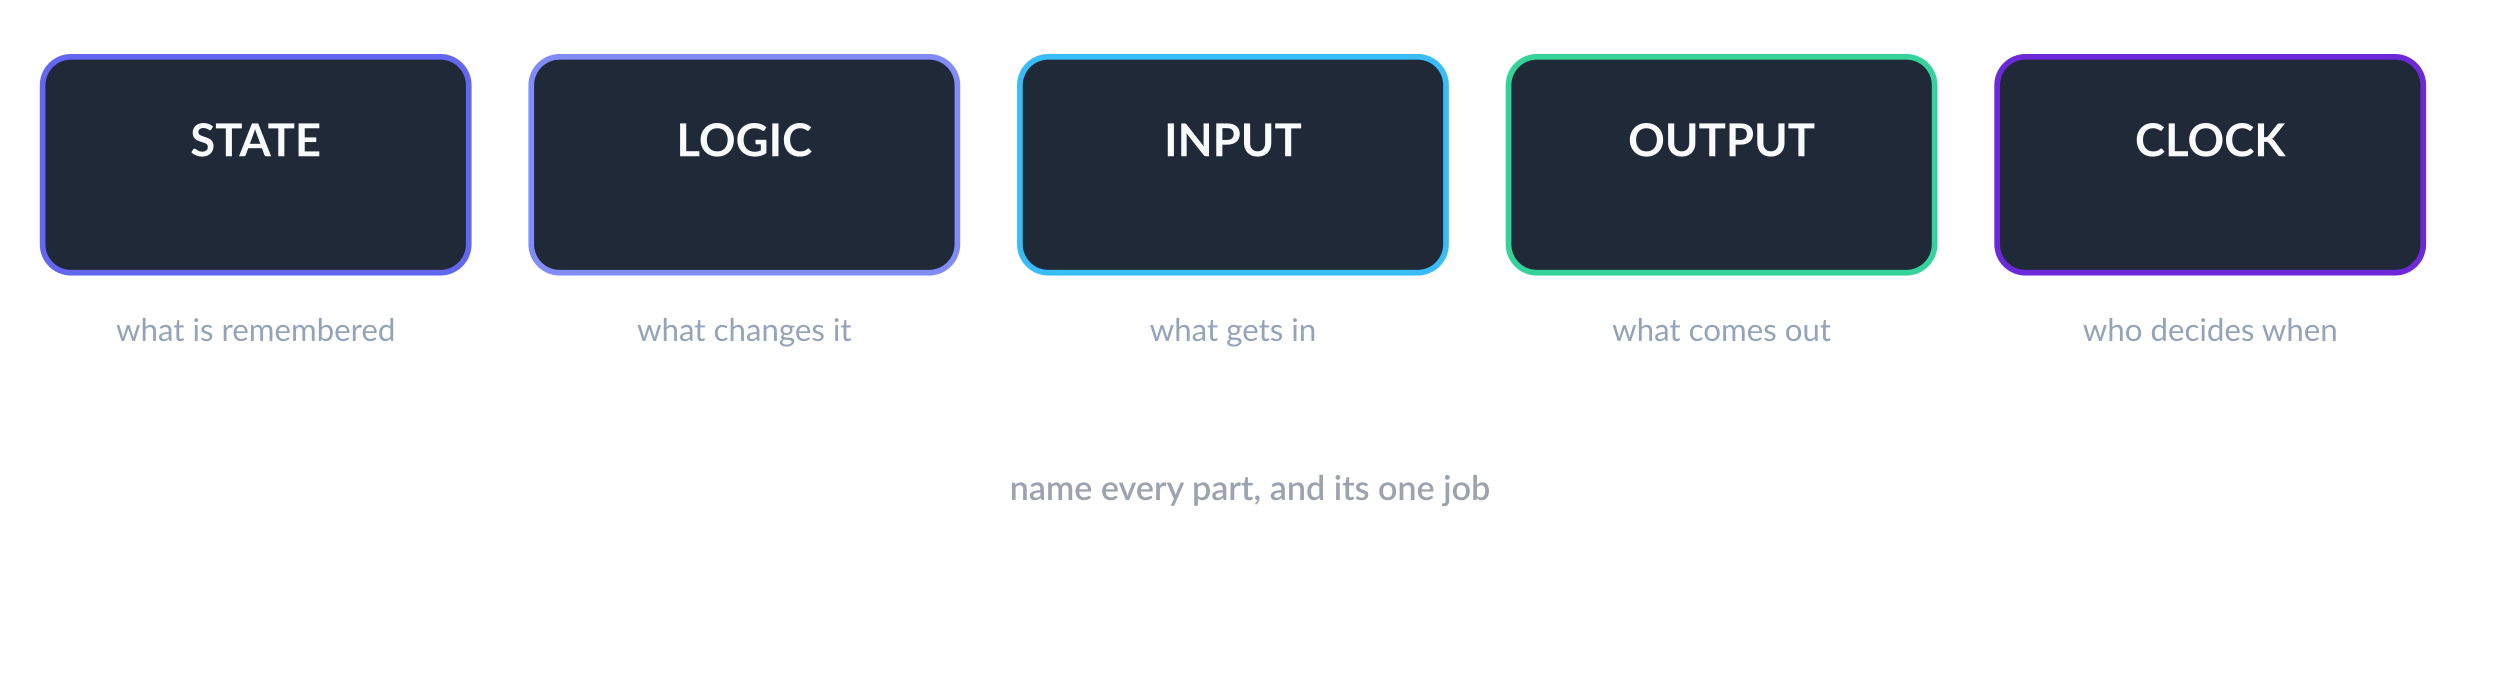
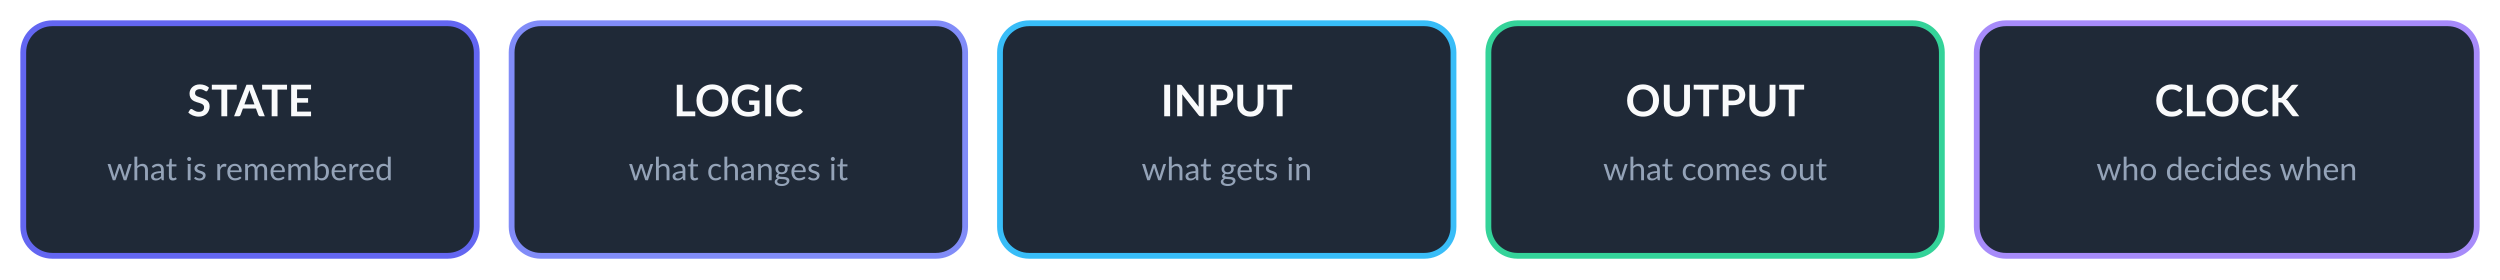
- <svg xmlns="http://www.w3.org/2000/svg" viewBox="0 0 880 240" font-family="Montserrat, Lato, Segoe UI, sans-serif">
-   <g font-size="16" font-weight="700" fill="#F9FAFB" text-anchor="middle">
+ <svg xmlns="http://www.w3.org/2000/svg" viewBox="0 0 860 96" font-family="Montserrat, Lato, Segoe UI, sans-serif">
+   <g font-weight="700" text-anchor="middle">
    <g>
-       <rect x="15" y="20" width="150" height="76" rx="10" fill="#1F2937" stroke="#6366F1" stroke-width="2" />
-       <text x="90" y="55">STATE</text>
-       <text x="90" y="120" font-size="11" font-weight="400" fill="#94A3B8">what is remembered</text>
+       <rect x="8" y="8" width="156" height="80" rx="10" fill="#1F2937" stroke="#6366F1" stroke-width="2" />
+       <text x="86" y="40" font-size="15" fill="#F9FAFB">STATE</text>
+       <text x="86" y="62" font-size="11" font-weight="400" fill="#94A3B8">what is remembered</text>
    </g>
    <g>
-       <rect x="187" y="20" width="150" height="76" rx="10" fill="#1F2937" stroke="#818CF8" stroke-width="2" />
-       <text x="262" y="55">LOGIC</text>
-       <text x="262" y="120" font-size="11" font-weight="400" fill="#94A3B8">what changes it</text>
+       <rect x="176" y="8" width="156" height="80" rx="10" fill="#1F2937" stroke="#818CF8" stroke-width="2" />
+       <text x="254" y="40" font-size="15" fill="#F9FAFB">LOGIC</text>
+       <text x="254" y="62" font-size="11" font-weight="400" fill="#94A3B8">what changes it</text>
    </g>
    <g>
-       <rect x="359" y="20" width="150" height="76" rx="10" fill="#1F2937" stroke="#38BDF8" stroke-width="2" />
-       <text x="434" y="55">INPUT</text>
-       <text x="434" y="120" font-size="11" font-weight="400" fill="#94A3B8">what gets in</text>
+       <rect x="344" y="8" width="156" height="80" rx="10" fill="#1F2937" stroke="#38BDF8" stroke-width="2" />
+       <text x="422" y="40" font-size="15" fill="#F9FAFB">INPUT</text>
+       <text x="422" y="62" font-size="11" font-weight="400" fill="#94A3B8">what gets in</text>
    </g>
    <g>
-       <rect x="531" y="20" width="150" height="76" rx="10" fill="#1F2937" stroke="#34D399" stroke-width="2" />
-       <text x="606" y="55">OUTPUT</text>
-       <text x="606" y="120" font-size="11" font-weight="400" fill="#94A3B8">what comes out</text>
+       <rect x="512" y="8" width="156" height="80" rx="10" fill="#1F2937" stroke="#34D399" stroke-width="2" />
+       <text x="590" y="40" font-size="15" fill="#F9FAFB">OUTPUT</text>
+       <text x="590" y="62" font-size="11" font-weight="400" fill="#94A3B8">what comes out</text>
    </g>
    <g>
-       <rect x="703" y="20" width="150" height="76" rx="10" fill="#1F2937" stroke="#6D28D9" stroke-width="2" />
-       <text x="778" y="55">CLOCK</text>
-       <text x="778" y="120" font-size="11" font-weight="400" fill="#94A3B8">who decides when</text>
+       <rect x="680" y="8" width="172" height="80" rx="10" fill="#1F2937" stroke="#A78BFA" stroke-width="2" />
+       <text x="766" y="40" font-size="15" fill="#F9FAFB">CLOCK</text>
+       <text x="766" y="62" font-size="11" font-weight="400" fill="#94A3B8">who decides when</text>
    </g>
  </g>
-   <text x="440" y="176" font-size="12" font-weight="600" fill="#9CA3AF" text-anchor="middle">name every part, and its one job</text>
</svg>
